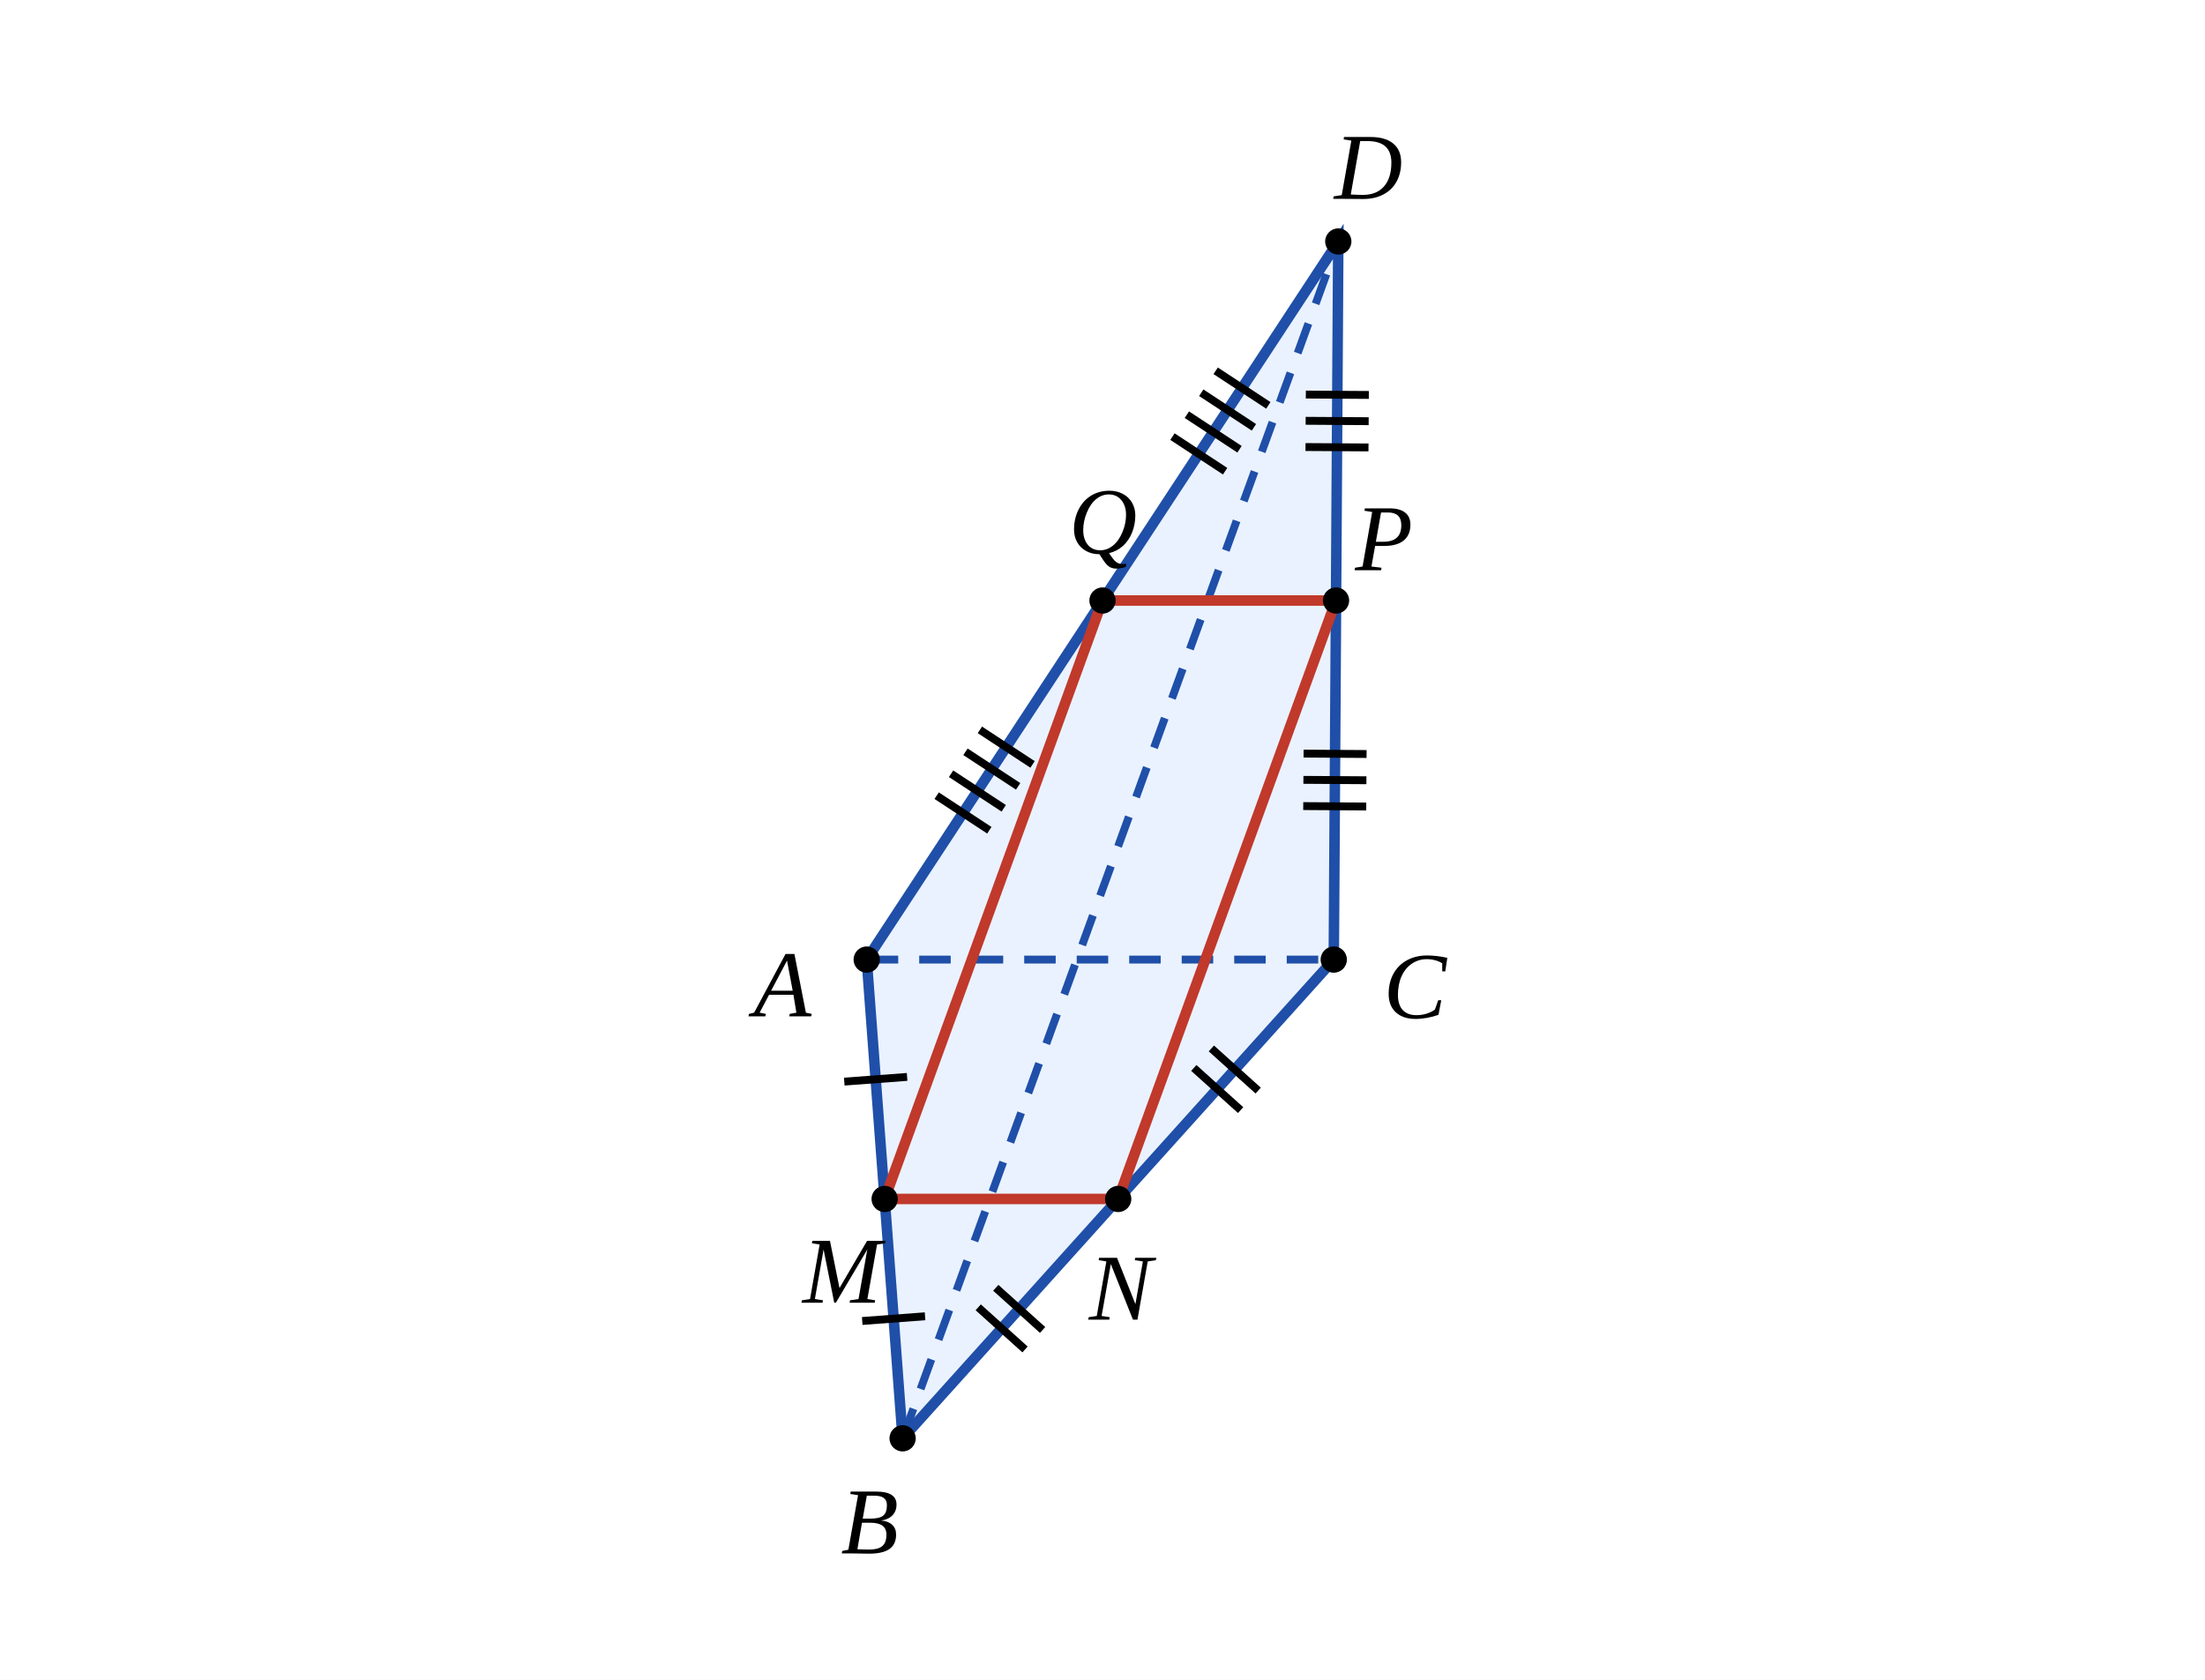
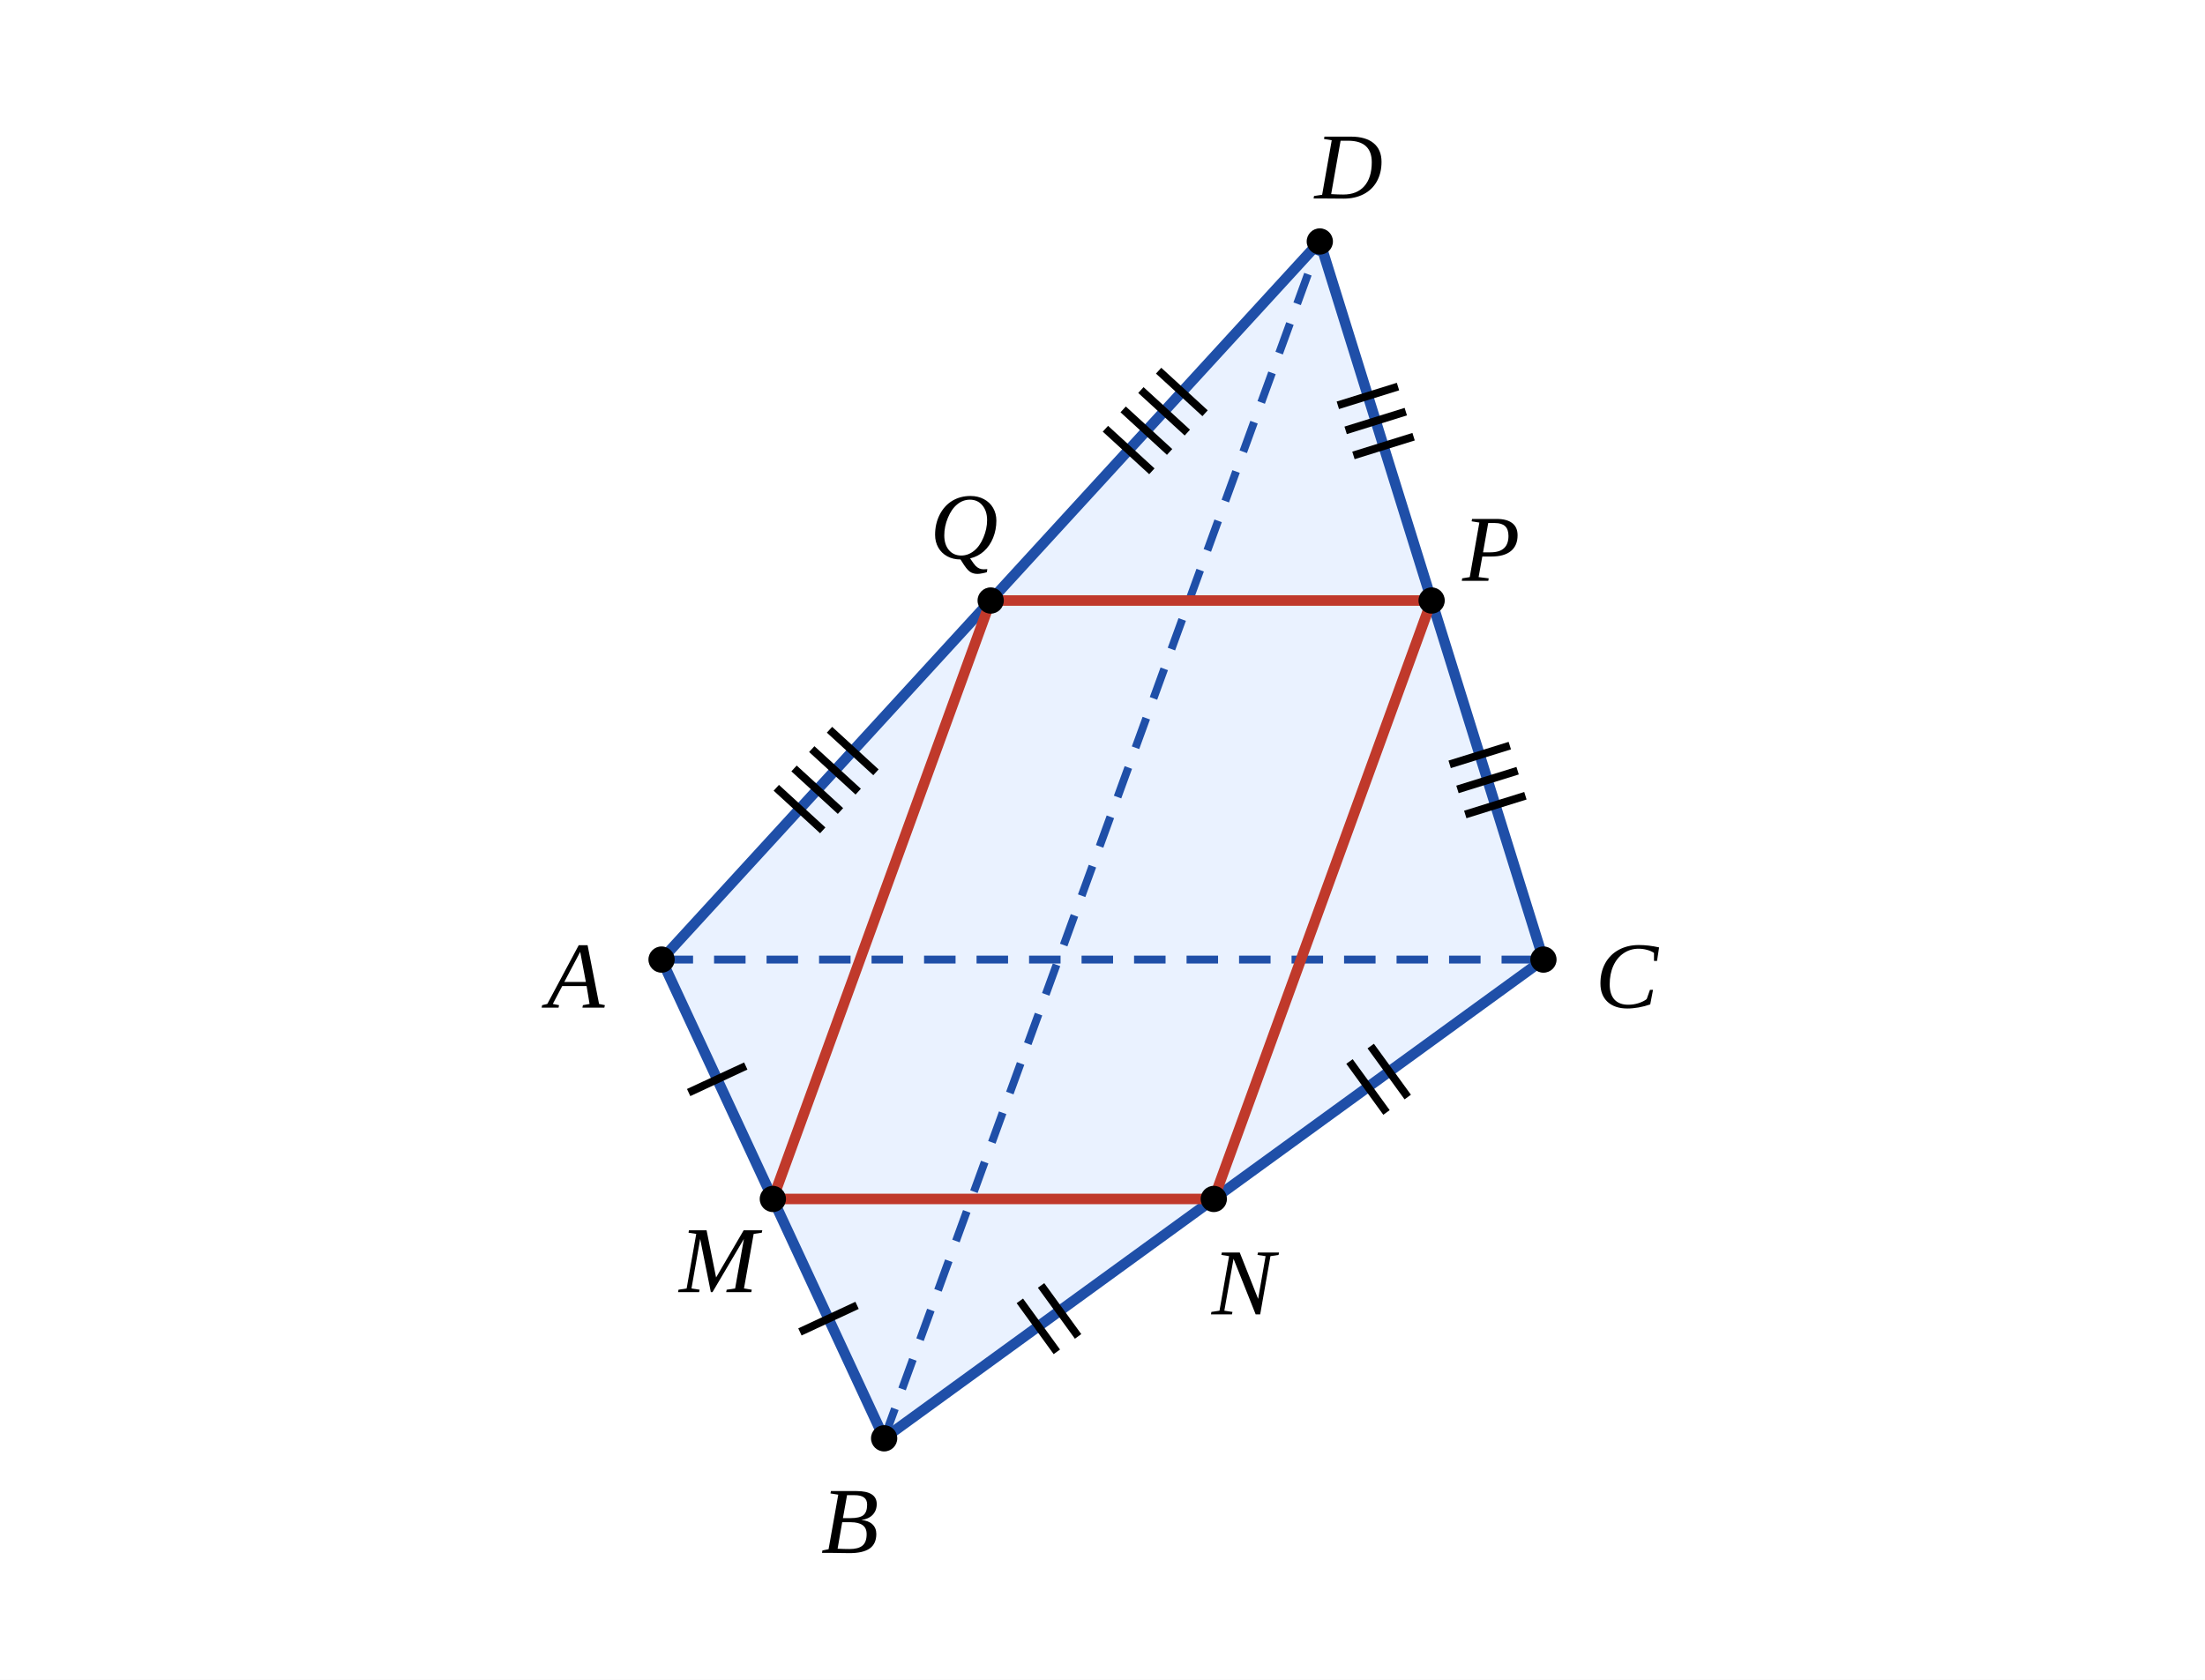
<svg xmlns="http://www.w3.org/2000/svg" viewBox="0 0 420 320" font-family="Times New Roman" font-size="18">
  <rect width="420" height="320" fill="#fff" />
-   <polygon points="165.087,182.8 171.928,274 254.053,182.8 254.913,46" fill="#eaf2ff" stroke="#1f4fa8" stroke-width="2" />
-   <line x1="165.087" y1="182.8" x2="254.053" y2="182.8" stroke="#1f4fa8" stroke-width="1.5" stroke-dasharray="6,4" />
-   <line x1="171.928" y1="274" x2="254.913" y2="46" stroke="#1f4fa8" stroke-width="1.5" stroke-dasharray="6,4" />
-   <line x1="168.507" y1="228.4" x2="212.99" y2="228.4" stroke="#c0392b" stroke-width="2" />
-   <line x1="212.99" y1="228.4" x2="254.483" y2="114.4" stroke="#c0392b" stroke-width="2" />
-   <line x1="254.483" y1="114.4" x2="210" y2="114.4" stroke="#c0392b" stroke-width="2" />
-   <line x1="210" y1="114.4" x2="168.507" y2="228.4" stroke="#c0392b" stroke-width="2" />
-   <line x1="172.781" y1="205.151" x2="160.814" y2="206.049" stroke="#000" stroke-width="1.5" />
-   <line x1="176.201" y1="250.751" x2="164.234" y2="251.649" stroke="#000" stroke-width="1.5" />
-   <line x1="186.327" y1="249.043" x2="195.245" y2="257.073" stroke="#000" stroke-width="1.5" />
-   <line x1="189.673" y1="245.327" x2="198.59" y2="253.357" stroke="#000" stroke-width="1.5" />
-   <line x1="227.39" y1="203.443" x2="236.307" y2="211.473" stroke="#000" stroke-width="1.5" />
-   <line x1="230.736" y1="199.727" x2="239.653" y2="207.757" stroke="#000" stroke-width="1.5" />
-   <line x1="248.236" y1="153.562" x2="260.236" y2="153.638" stroke="#000" stroke-width="1.5" />
-   <line x1="248.268" y1="148.562" x2="260.267" y2="148.638" stroke="#000" stroke-width="1.5" />
-   <line x1="248.299" y1="143.562" x2="260.299" y2="143.638" stroke="#000" stroke-width="1.5" />
-   <line x1="248.666" y1="85.162" x2="260.666" y2="85.238" stroke="#000" stroke-width="1.5" />
-   <line x1="248.698" y1="80.162" x2="260.698" y2="80.238" stroke="#000" stroke-width="1.5" />
-   <line x1="248.729" y1="75.162" x2="260.729" y2="75.238" stroke="#000" stroke-width="1.5" />
-   <line x1="241.588" y1="77.224" x2="231.557" y2="70.637" stroke="#000" stroke-width="1.5" />
-   <line x1="238.844" y1="81.403" x2="228.813" y2="74.817" stroke="#000" stroke-width="1.5" />
-   <line x1="236.1" y1="85.583" x2="226.069" y2="78.997" stroke="#000" stroke-width="1.5" />
-   <line x1="233.355" y1="89.763" x2="223.324" y2="83.176" stroke="#000" stroke-width="1.5" />
-   <line x1="196.676" y1="145.624" x2="186.645" y2="139.037" stroke="#000" stroke-width="1.5" />
-   <line x1="193.931" y1="149.803" x2="183.9" y2="143.217" stroke="#000" stroke-width="1.5" />
-   <line x1="191.187" y1="153.983" x2="181.156" y2="147.397" stroke="#000" stroke-width="1.5" />
-   <line x1="188.443" y1="158.163" x2="178.412" y2="151.576" stroke="#000" stroke-width="1.5" />
-   <circle cx="165.087" cy="182.8" r="2.5" fill="#000" />
-   <text x="143.549" y="193.617" font-style="italic">A</text>
-   <circle cx="171.928" cy="274" r="2.5" fill="#000" />
-   <text x="160.17" y="295.928" font-style="italic">B</text>
-   <circle cx="254.053" cy="182.8" r="2.5" fill="#000" />
-   <text x="263.508" y="193.94" font-style="italic">C</text>
-   <circle cx="254.913" cy="46" r="2.5" fill="#000" />
-   <text x="254.148" y="37.881" font-style="italic">D</text>
-   <circle cx="168.507" cy="228.4" r="2.5" fill="#000" />
-   <text x="152.873" y="248.174" font-style="italic">M</text>
-   <circle cx="212.99" cy="228.4" r="2.5" fill="#000" />
-   <text x="207.41" y="251.394" font-style="italic">N</text>
-   <circle cx="254.483" cy="114.4" r="2.5" fill="#000" />
-   <text x="258.117" y="108.626" font-style="italic">P</text>
-   <circle cx="210" cy="114.4" r="2.5" fill="#000" />
-   <text x="203.58" y="105.406" font-style="italic">Q</text>
+   <polygon points="126.012,182.8 168.407,274 293.988,182.8 251.392,46" fill="#eaf2ff" stroke="#1f4fa8" stroke-width="2" />
+   <line x1="126.012" y1="182.8" x2="293.988" y2="182.8" stroke="#1f4fa8" stroke-width="1.5" stroke-dasharray="6,4" />
+   <line x1="168.407" y1="274" x2="251.392" y2="46" stroke="#1f4fa8" stroke-width="1.5" stroke-dasharray="6,4" />
+   <line x1="147.209" y1="228.4" x2="231.198" y2="228.4" stroke="#c0392b" stroke-width="2" />
+   <line x1="231.198" y1="228.4" x2="272.69" y2="114.4" stroke="#c0392b" stroke-width="2" />
+   <line x1="272.69" y1="114.4" x2="188.702" y2="114.4" stroke="#c0392b" stroke-width="2" />
+   <line x1="188.702" y1="114.4" x2="147.209" y2="228.4" stroke="#c0392b" stroke-width="2" />
+   <line x1="142.051" y1="203.071" x2="131.17" y2="208.129" stroke="#000" stroke-width="1.5" />
+   <line x1="163.249" y1="248.671" x2="152.367" y2="253.729" stroke="#000" stroke-width="1.5" />
+   <line x1="194.254" y1="247.814" x2="201.305" y2="257.524" stroke="#000" stroke-width="1.5" />
+   <line x1="198.3" y1="244.876" x2="205.351" y2="254.586" stroke="#000" stroke-width="1.5" />
+   <line x1="257.044" y1="202.214" x2="264.096" y2="211.924" stroke="#000" stroke-width="1.5" />
+   <line x1="261.09" y1="199.276" x2="268.141" y2="208.986" stroke="#000" stroke-width="1.5" />
+   <line x1="279.097" y1="155.158" x2="290.554" y2="151.59" stroke="#000" stroke-width="1.5" />
+   <line x1="277.611" y1="150.384" x2="289.068" y2="146.816" stroke="#000" stroke-width="1.5" />
+   <line x1="276.124" y1="145.61" x2="287.581" y2="142.042" stroke="#000" stroke-width="1.5" />
+   <line x1="257.799" y1="86.758" x2="269.256" y2="83.19" stroke="#000" stroke-width="1.5" />
+   <line x1="256.313" y1="81.984" x2="267.77" y2="78.416" stroke="#000" stroke-width="1.5" />
+   <line x1="254.826" y1="77.21" x2="266.284" y2="73.642" stroke="#000" stroke-width="1.5" />
+   <line x1="229.538" y1="78.725" x2="220.691" y2="70.617" stroke="#000" stroke-width="1.5" />
+   <line x1="226.16" y1="82.411" x2="217.313" y2="74.303" stroke="#000" stroke-width="1.5" />
+   <line x1="222.781" y1="86.097" x2="213.935" y2="77.989" stroke="#000" stroke-width="1.5" />
+   <line x1="219.403" y1="89.783" x2="210.556" y2="81.675" stroke="#000" stroke-width="1.5" />
+   <line x1="166.848" y1="147.125" x2="158.001" y2="139.017" stroke="#000" stroke-width="1.5" />
+   <line x1="163.469" y1="150.811" x2="154.623" y2="142.703" stroke="#000" stroke-width="1.5" />
+   <line x1="160.091" y1="154.497" x2="151.245" y2="146.389" stroke="#000" stroke-width="1.5" />
+   <line x1="156.713" y1="158.183" x2="147.866" y2="150.075" stroke="#000" stroke-width="1.5" />
+   <circle cx="126.012" cy="182.8" r="2.5" fill="#000" />
+   <text x="104.157" y="191.953" font-style="italic">A</text>
+   <circle cx="168.407" cy="274" r="2.5" fill="#000" />
+   <text x="156.402" y="295.83" font-style="italic">B</text>
+   <circle cx="293.988" cy="182.8" r="2.5" fill="#000" />
+   <text x="303.843" y="191.951" font-style="italic">C</text>
+   <circle cx="251.392" cy="46" r="2.5" fill="#000" />
+   <text x="250.413" y="37.808" font-style="italic">D</text>
+   <circle cx="147.209" cy="228.4" r="2.5" fill="#000" />
+   <text x="129.367" y="246.159" font-style="italic">M</text>
+   <circle cx="231.198" cy="228.4" r="2.5" fill="#000" />
+   <text x="230.786" y="250.392" font-style="italic">N</text>
+   <circle cx="272.69" cy="114.4" r="2.5" fill="#000" />
+   <text x="278.533" y="110.641" font-style="italic">P</text>
+   <circle cx="188.702" cy="114.4" r="2.5" fill="#000" />
+   <text x="177.113" y="106.408" font-style="italic">Q</text>
</svg>
